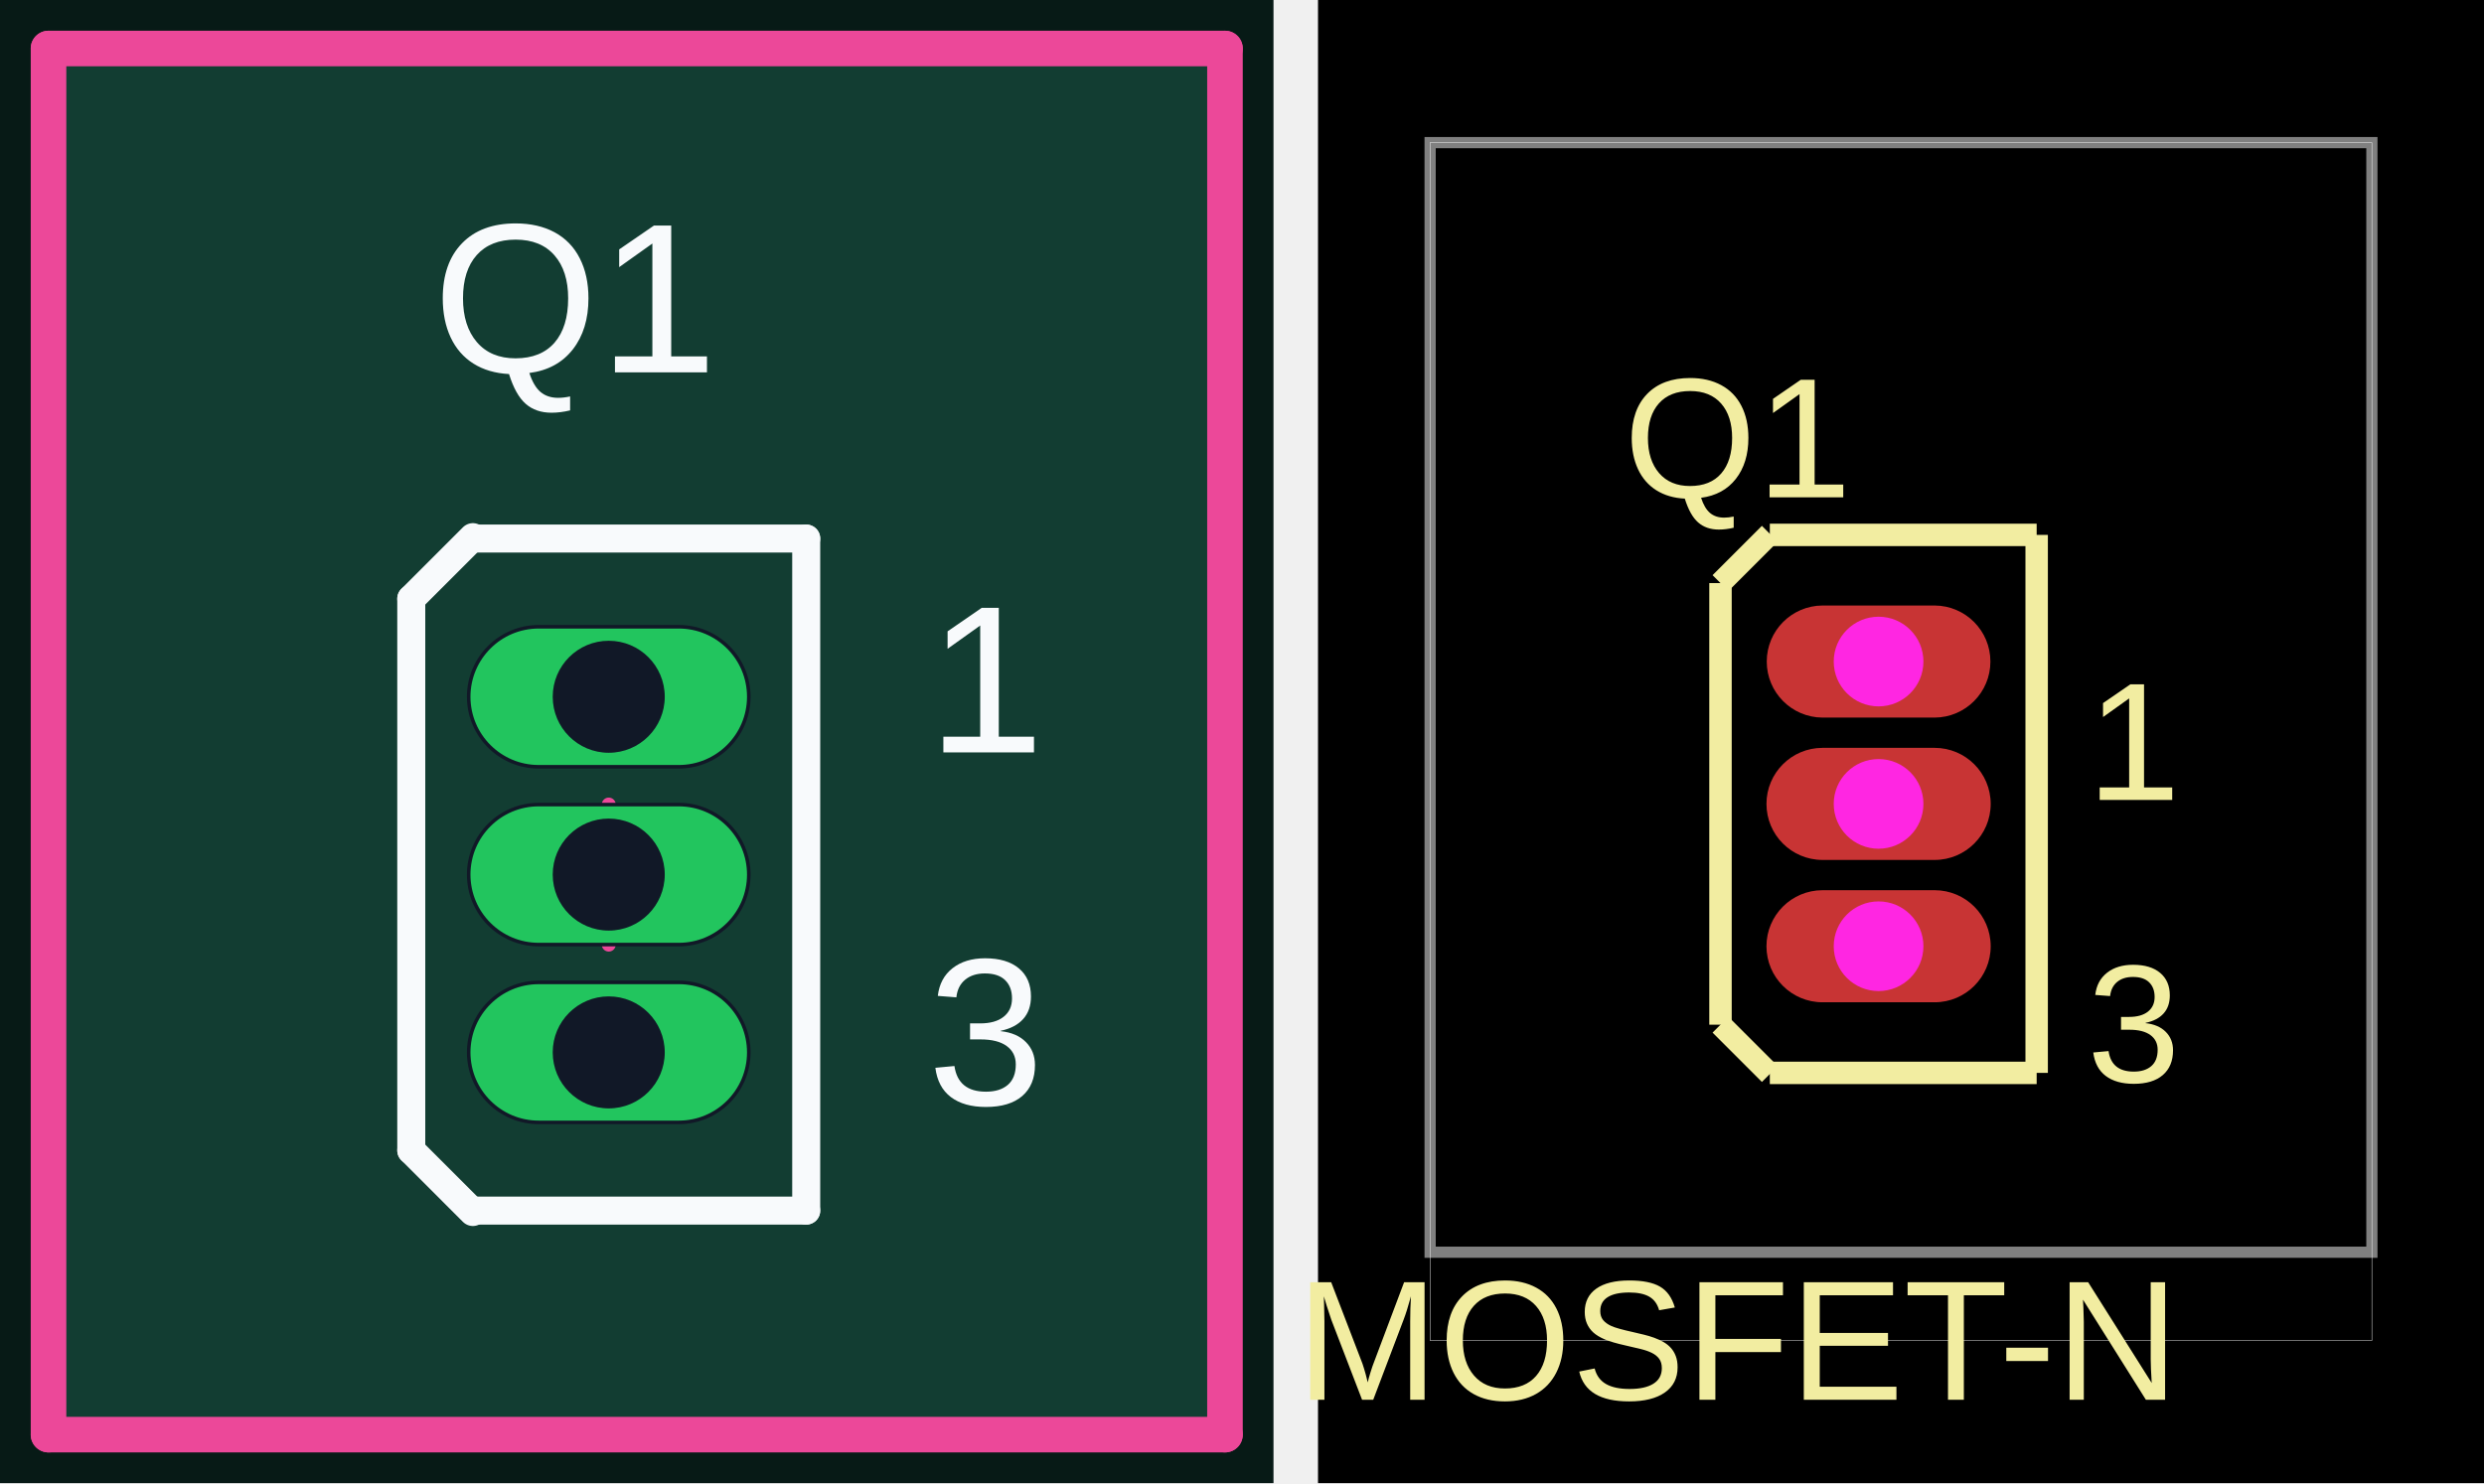
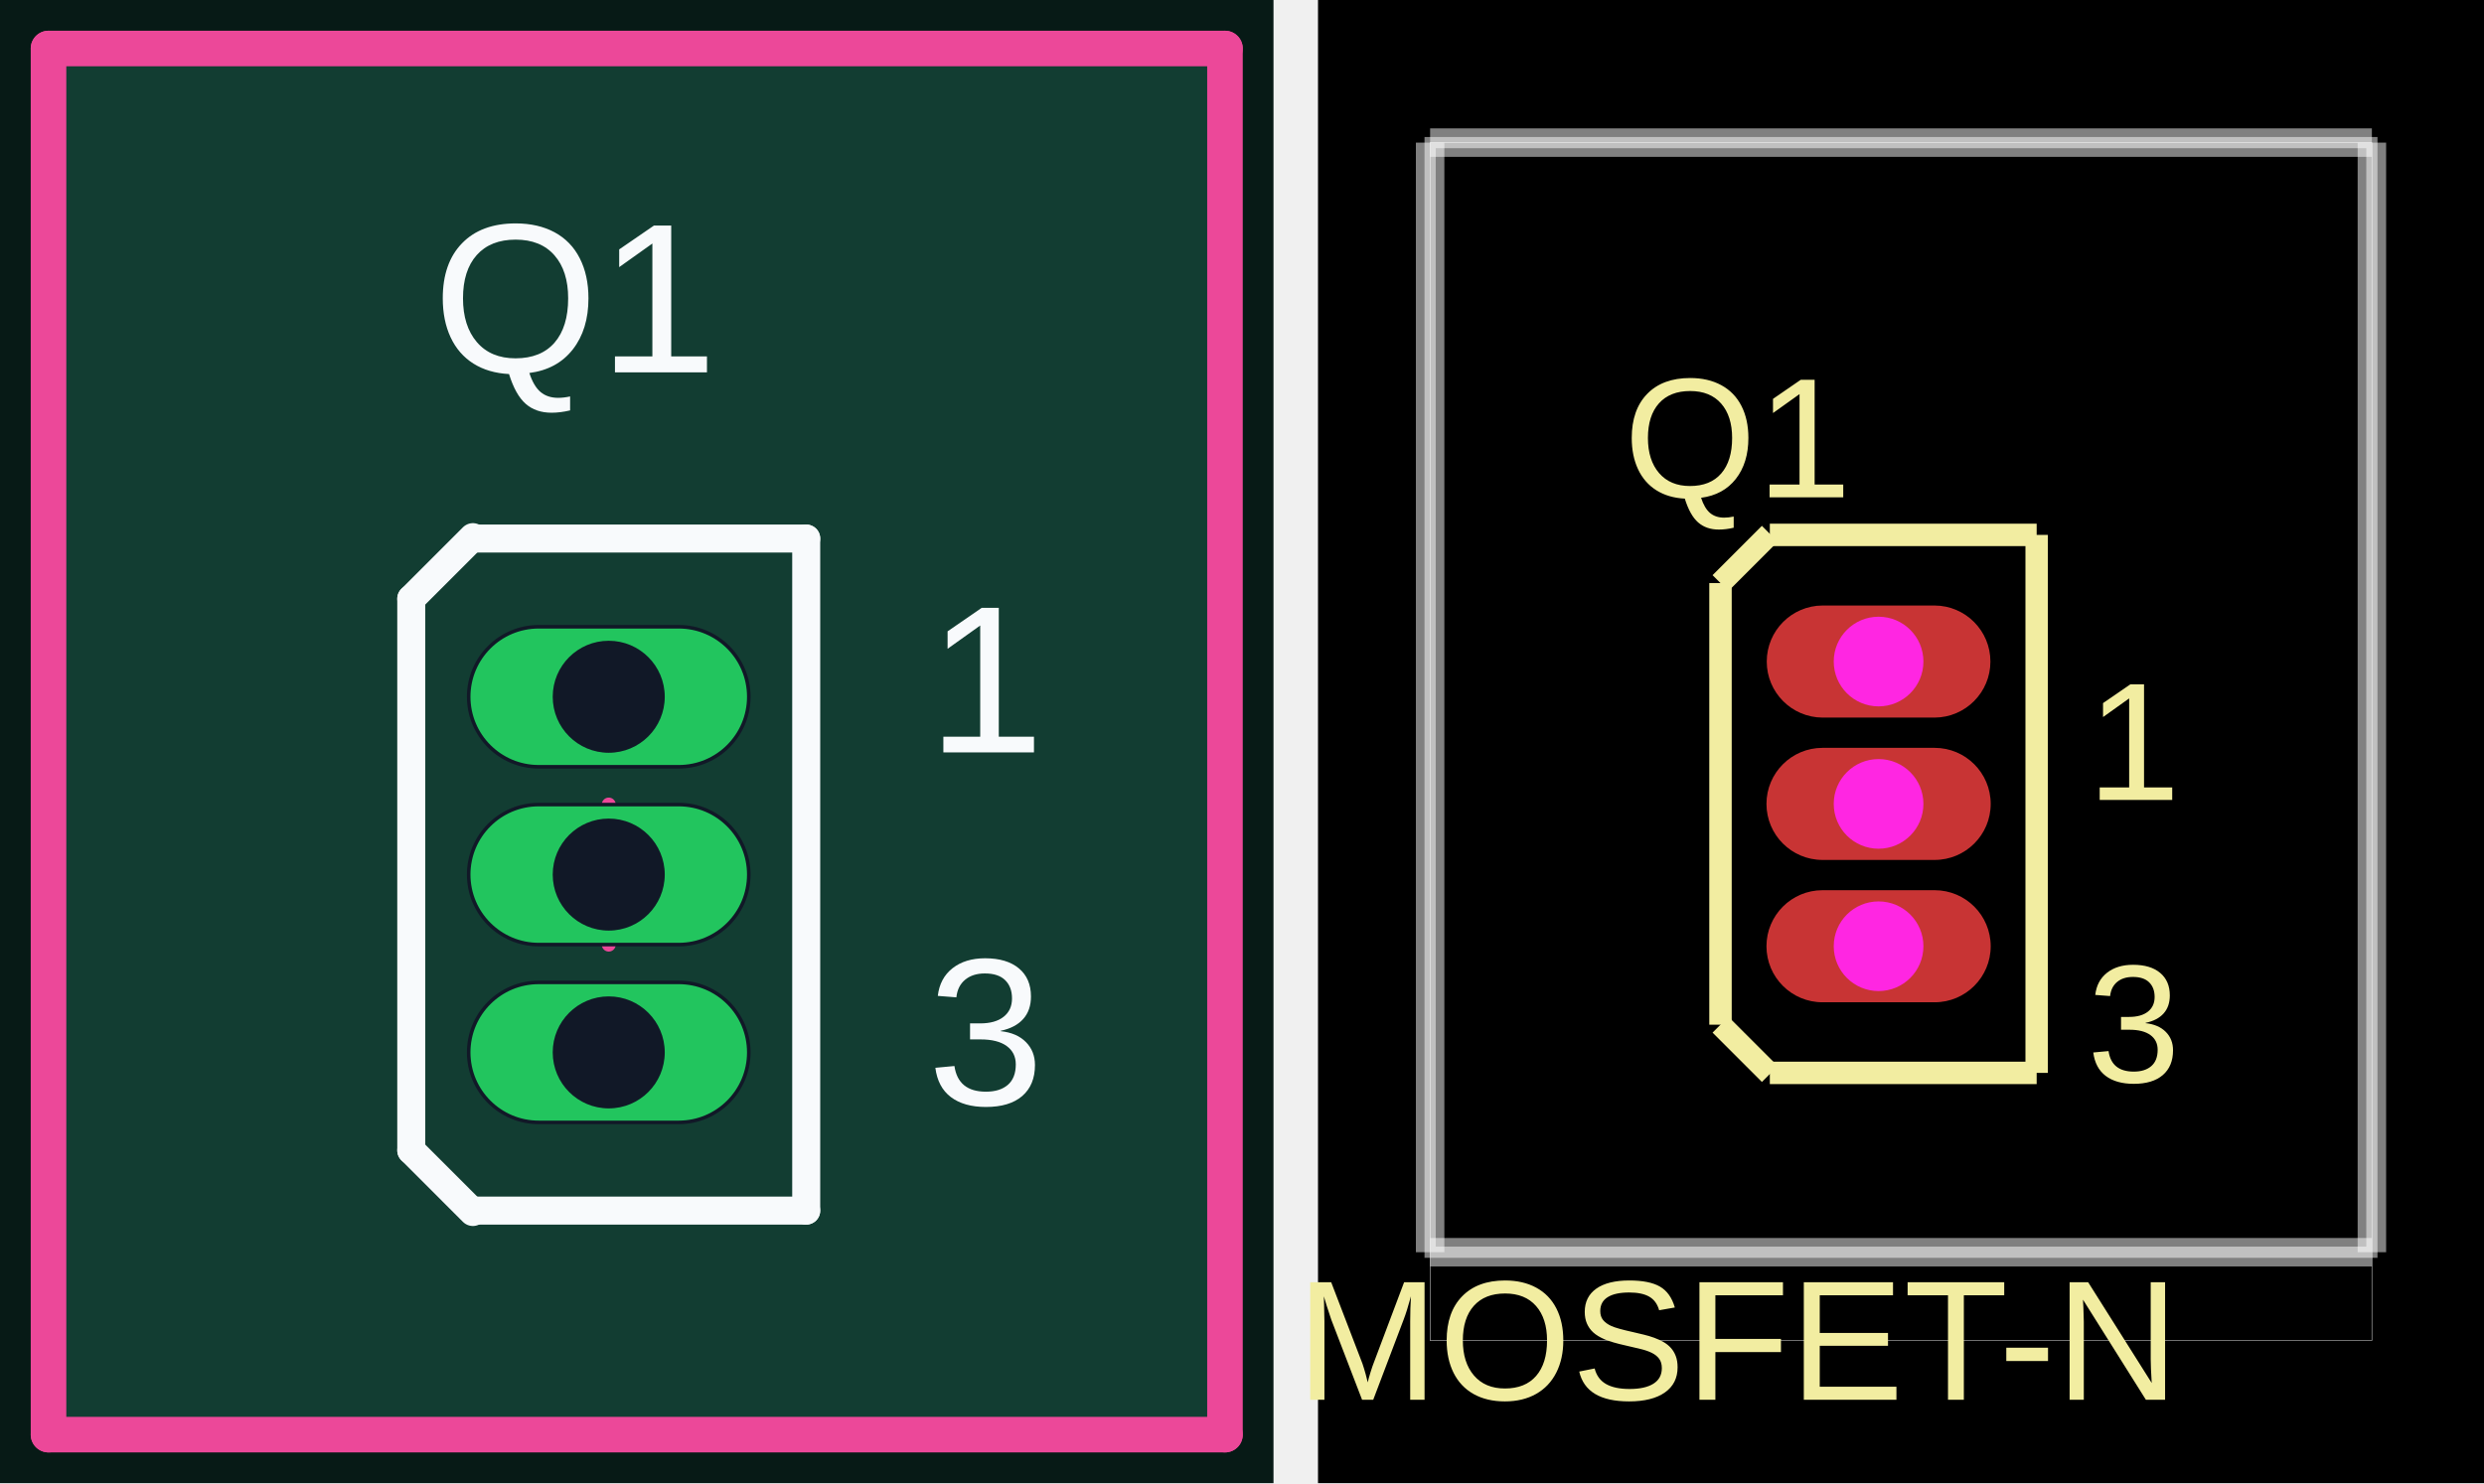
<svg xmlns="http://www.w3.org/2000/svg" width="1339.466" height="800" viewBox="0 0 1339.466 800" aria-label="sample board: altiumts source on left, Circuit JSON on right" role="img">
  <g transform="translate(0, 0) scale(1.918248, 1.918248) translate(0, 0)">
    <rect width="357.992" height="417.047" fill="#071a16" x="0" y="0" />
    <g stroke-linecap="round" stroke-linejoin="round">
      <polygon data-record="BoardOutline" points="13.642,403.406 344.35,403.406 344.35,13.642 13.642,13.642 13.642,403.406" fill="#123d32" stroke="#6ee7b7" stroke-width="3" />
      <line data-record="Track" data-layer="MECHANICAL1" x1="13.642" y1="403.406" x2="344.35" y2="403.406" stroke="#ec4899" stroke-width="10" />
      <line data-record="Track" data-layer="MECHANICAL1" x1="344.35" y1="403.406" x2="344.35" y2="13.642" stroke="#ec4899" stroke-width="10" />
      <line data-record="Track" data-layer="MECHANICAL1" x1="13.642" y1="13.642" x2="344.35" y2="13.642" stroke="#ec4899" stroke-width="10" />
      <line data-record="Track" data-layer="MECHANICAL1" x1="13.642" y1="403.406" x2="13.642" y2="13.642" stroke="#ec4899" stroke-width="10" />
      <line data-record="Track" data-layer="MECHANICAL15" x1="171.122" y1="265.61" x2="171.122" y2="226.24" stroke="#ec4899" stroke-width="3.937" />
      <line data-record="Track" data-layer="MECHANICAL15" x1="151.437" y1="245.925" x2="190.807" y2="245.925" stroke="#ec4899" stroke-width="3.937" />
      <line data-record="Track" data-layer="TOPOVERLAY" x1="226.634" y1="340.413" x2="226.634" y2="151.437" stroke="#f8fafc" stroke-width="7.874" />
      <line data-record="Track" data-layer="TOPOVERLAY" x1="115.61" y1="323.484" x2="115.61" y2="168.366" stroke="#f8fafc" stroke-width="7.874" />
      <line data-record="Track" data-layer="TOPOVERLAY" x1="132.933" y1="340.413" x2="226.634" y2="340.413" stroke="#f8fafc" stroke-width="7.874" />
      <line data-record="Track" data-layer="TOPOVERLAY" x1="132.933" y1="151.437" x2="226.634" y2="151.437" stroke="#f8fafc" stroke-width="7.874" />
      <line data-record="Track" data-layer="TOPOVERLAY" x1="115.61" y1="168.366" x2="132.933" y2="151.043" stroke="#f8fafc" stroke-width="7.874" />
      <line data-record="Track" data-layer="TOPOVERLAY" x1="115.61" y1="323.484" x2="132.933" y2="340.807" stroke="#f8fafc" stroke-width="7.874" />
      <text data-record="Text" data-layer="TOPOVERLAY" x="0" y="0" fill="#f8fafc" font-family="Arial, sans-serif" font-size="59.055" font-weight="normal" font-style="normal" text-anchor="start" dominant-baseline="text-after-edge" transform="translate(260.689 323.2092) rotate(0) scale(1 1)">3</text>
      <text data-record="Text" data-layer="TOPOVERLAY" x="0" y="0" fill="#f8fafc" font-family="Arial, sans-serif" font-size="59.055" font-weight="normal" font-style="normal" text-anchor="start" dominant-baseline="text-after-edge" transform="translate(260.689 224.0752) rotate(0) scale(1 1)">1</text>
      <text data-record="Text" data-layer="TOPOVERLAY" x="0" y="0" fill="#f8fafc" font-family="Arial, sans-serif" font-size="60" font-weight="normal" font-style="normal" text-anchor="start" dominant-baseline="text-after-edge" transform="translate(121.622 117.4252) rotate(0) scale(1 1)">Q1</text>
      <g data-record="Pad" data-layer="MULTILAYER" data-pad-name="3" data-pad-shape="ROUND" data-pad-stack-layer="0" data-plated="true">
        <rect x="131.752" y="276.24" width="78.74" height="39.37" rx="19.685" ry="19.685" fill="#22c55e" stroke="#111827" stroke-width="1" />
        <circle data-hole-shape="ROUND" cx="171.122" cy="295.925" r="15.748" fill="#111827" />
      </g>
      <g data-record="Pad" data-layer="MULTILAYER" data-pad-name="2" data-pad-shape="ROUND" data-pad-stack-layer="0" data-plated="true">
        <rect x="131.752" y="226.24" width="78.74" height="39.37" rx="19.685" ry="19.685" fill="#22c55e" stroke="#111827" stroke-width="1" />
        <circle data-hole-shape="ROUND" cx="171.122" cy="245.925" r="15.748" fill="#111827" />
      </g>
      <g data-record="Pad" data-layer="MULTILAYER" data-pad-name="1" data-pad-shape="ROUND" data-pad-stack-layer="0" data-plated="true">
        <rect x="131.752" y="176.24" width="78.74" height="39.37" rx="19.685" ry="19.685" fill="#22c55e" stroke="#111827" stroke-width="1" />
        <circle data-hole-shape="ROUND" cx="171.122" cy="195.925" r="15.748" fill="#111827" />
      </g>
    </g>
  </g>
  <g transform="translate(710.7177, 0) scale(0.7859355, 0.7859355) translate(0, 0)">
    <style />
    <rect class="boundary" x="0" y="0" fill="#000" width="800" height="1017.895" data-type="pcb_background" data-pcb-layer="global" />
    <rect class="pcb-boundary" fill="none" stroke="#fff" stroke-width="0.3" x="76.923" y="97.875" width="646.154" height="822.146" data-type="pcb_boundary" data-pcb-layer="global" />
    <path class="pcb-board" d="M 76.923 859.413 L 723.077 859.413 L 723.077 97.875 L 76.923 97.875 L 76.923 859.413 Z" fill="none" stroke="rgba(255, 255, 255, 0.5)" stroke-width="7.692" data-type="pcb_board" data-pcb-layer="board" />
    <line x1="493.077" y1="736.336" x2="493.077" y2="367.106" stroke="#f2eda1" stroke-width="15.385" class="pcb-silkscreen-line pcb-silkscreen-top" data-pcb-silkscreen-line-id="pcb_silkscreen_line_altium_157__stack1" data-type="pcb_silkscreen_line" data-pcb-layer="top" />
    <line x1="276.153" y1="703.259" x2="276.153" y2="400.182" stroke="#f2eda1" stroke-width="15.385" class="pcb-silkscreen-line pcb-silkscreen-top" data-pcb-silkscreen-line-id="pcb_silkscreen_line_altium_158__stack1" data-type="pcb_silkscreen_line" data-pcb-layer="top" />
    <line x1="310" y1="736.336" x2="493.077" y2="736.336" stroke="#f2eda1" stroke-width="15.385" class="pcb-silkscreen-line pcb-silkscreen-top" data-pcb-silkscreen-line-id="pcb_silkscreen_line_altium_159__stack1" data-type="pcb_silkscreen_line" data-pcb-layer="top" />
    <line x1="310" y1="367.106" x2="493.077" y2="367.106" stroke="#f2eda1" stroke-width="15.385" class="pcb-silkscreen-line pcb-silkscreen-top" data-pcb-silkscreen-line-id="pcb_silkscreen_line_altium_160__stack1" data-type="pcb_silkscreen_line" data-pcb-layer="top" />
    <line x1="276.153" y1="400.182" x2="310" y2="366.336" stroke="#f2eda1" stroke-width="15.385" class="pcb-silkscreen-line pcb-silkscreen-top" data-pcb-silkscreen-line-id="pcb_silkscreen_line_altium_161__stack1" data-type="pcb_silkscreen_line" data-pcb-layer="top" />
    <line x1="276.153" y1="703.259" x2="310" y2="737.106" stroke="#f2eda1" stroke-width="15.385" class="pcb-silkscreen-line pcb-silkscreen-top" data-pcb-silkscreen-line-id="pcb_silkscreen_line_altium_162__stack1" data-type="pcb_silkscreen_line" data-pcb-layer="top" />
    <text x="0" y="0" dx="0" dy="0" fill="#f2eda1" font-family="Arial, sans-serif" font-size="115.384" text-anchor="middle" dominant-baseline="central" transform="matrix(1,0,0,1,559.6154,702.7217)" class="pcb-silkscreen-text pcb-silkscreen-top" data-pcb-silkscreen-text-id="pcb_silkscreen_text_altium_165__stack1" stroke="none" data-type="pcb_silkscreen_text" data-pcb-layer="top">3</text>
    <text x="0" y="0" dx="0" dy="0" fill="#f2eda1" font-family="Arial, sans-serif" font-size="115.384" text-anchor="middle" dominant-baseline="central" transform="matrix(1,0,0,1,559.6154,509.0292)" class="pcb-silkscreen-text pcb-silkscreen-top" data-pcb-silkscreen-text-id="pcb_silkscreen_text_altium_166__stack1" stroke="none" data-type="pcb_silkscreen_text" data-pcb-layer="top">1</text>
    <text x="0" y="0" dx="0" dy="0" fill="#f2eda1" font-family="Arial, sans-serif" font-size="117.231" text-anchor="middle" dominant-baseline="central" transform="matrix(1,0,0,1,287.8999,300.6515)" class="pcb-silkscreen-text pcb-silkscreen-top" data-pcb-silkscreen-text-id="pcb_silkscreen_text_altium_167__stack1" stroke="none" data-type="pcb_silkscreen_text" data-pcb-layer="top">Q1</text>
    <text x="0" y="0" dx="0" dy="0" fill="#f2eda1" font-family="Arial, sans-serif" font-size="117.231" text-anchor="middle" dominant-baseline="central" transform="matrix(1,0,0,1,287.8999,920.0207)" class="pcb-silkscreen-text pcb-silkscreen-top" data-pcb-silkscreen-text-id="pcb_silkscreen_text_altium_168__stack1" stroke="none" data-type="pcb_silkscreen_text" data-pcb-layer="top">MOSFET-N</text>
    <g data-type="pcb_plated_hole" data-pcb-layer="through">
      <path class="pcb-hole-outer" fill="rgb(200, 52, 52)" d="M-38.461,-38.461 h76.923 a38.461,38.461 0 0 1 0,76.923 h-76.923 a38.461,38.461 0 0 1 0,-76.923 z" transform="translate(384.6153 649.413)" data-type="pcb_plated_hole" data-pcb-layer="top" />
      <path class="pcb-hole-inner" fill="#FF26E2" d="M-30.769,0 a30.769,30.769 0 0 1 61.538,0 a30.769,30.769 0 0 1 -61.538,0 z" transform="translate(384.6153 649.413)" data-type="pcb_plated_hole_drill" data-pcb-layer="drill" />
    </g>
    <g data-type="pcb_plated_hole" data-pcb-layer="through">
      <path class="pcb-hole-outer" fill="rgb(200, 52, 52)" d="M-38.461,-38.461 h76.923 a38.461,38.461 0 0 1 0,76.923 h-76.923 a38.461,38.461 0 0 1 0,-76.923 z" transform="translate(384.6153 551.7207)" data-type="pcb_plated_hole" data-pcb-layer="top" />
      <path class="pcb-hole-inner" fill="#FF26E2" d="M-30.769,0 a30.769,30.769 0 0 1 61.538,0 a30.769,30.769 0 0 1 -61.538,0 z" transform="translate(384.6153 551.7207)" data-type="pcb_plated_hole_drill" data-pcb-layer="drill" />
    </g>
    <g data-type="pcb_plated_hole" data-pcb-layer="through">
      <path class="pcb-hole-outer" fill="rgb(200, 52, 52)" d="M-38.462,-38.462 h76.923 a38.462,38.462 0 0 1 0,76.923 h-76.923 a38.462,38.462 0 0 1 0,-76.923 z" transform="translate(384.6153 454.0284)" data-type="pcb_plated_hole" data-pcb-layer="top" />
      <path class="pcb-hole-inner" fill="#FF26E2" d="M-30.769,0 a30.769,30.769 0 0 1 61.539,0 a30.769,30.769 0 0 1 -61.539,0 z" transform="translate(384.6153 454.0284)" data-type="pcb_plated_hole_drill" data-pcb-layer="drill" />
    </g>
+     <path class="pcb-fabrication-note-path" stroke="rgba(255,255,255,0.5)" fill="none" d="M 76.923 859.413 L 723.077 859.413" stroke-width="19.538" data-pcb-component-id="pcb_component_altium_board_graphics__stack1" data-pcb-fabrication-note-path-id="pcb_fabrication_note_path_altium_line_153__stack1" data-type="pcb_fabrication_note_path" data-pcb-layer="overlay" />
+     <path class="pcb-fabrication-note-path" stroke="rgba(255,255,255,0.5)" fill="none" d="M 723.077 859.413 L 723.077 97.875" stroke-width="19.538" data-pcb-component-id="pcb_component_altium_board_graphics__stack1" data-pcb-fabrication-note-path-id="pcb_fabrication_note_path_altium_line_154__stack1" data-type="pcb_fabrication_note_path" data-pcb-layer="overlay" />
+     <path class="pcb-fabrication-note-path" stroke="rgba(255,255,255,0.5)" fill="none" d="M 76.923 97.875 L 723.077 97.875" stroke-width="19.538" data-pcb-component-id="pcb_component_altium_board_graphics__stack1" data-pcb-fabrication-note-path-id="pcb_fabrication_note_path_altium_line_155__stack1" data-type="pcb_fabrication_note_path" data-pcb-layer="overlay" />
+     <path class="pcb-fabrication-note-path" stroke="rgba(255,255,255,0.5)" fill="none" d="M 76.923 859.413 L 76.923 97.875" stroke-width="19.538" data-pcb-component-id="pcb_component_altium_board_graphics__stack1" data-pcb-fabrication-note-path-id="pcb_fabrication_note_path_altium_line_156__stack1" data-type="pcb_fabrication_note_path" data-pcb-layer="overlay" />
  </g>
</svg>
